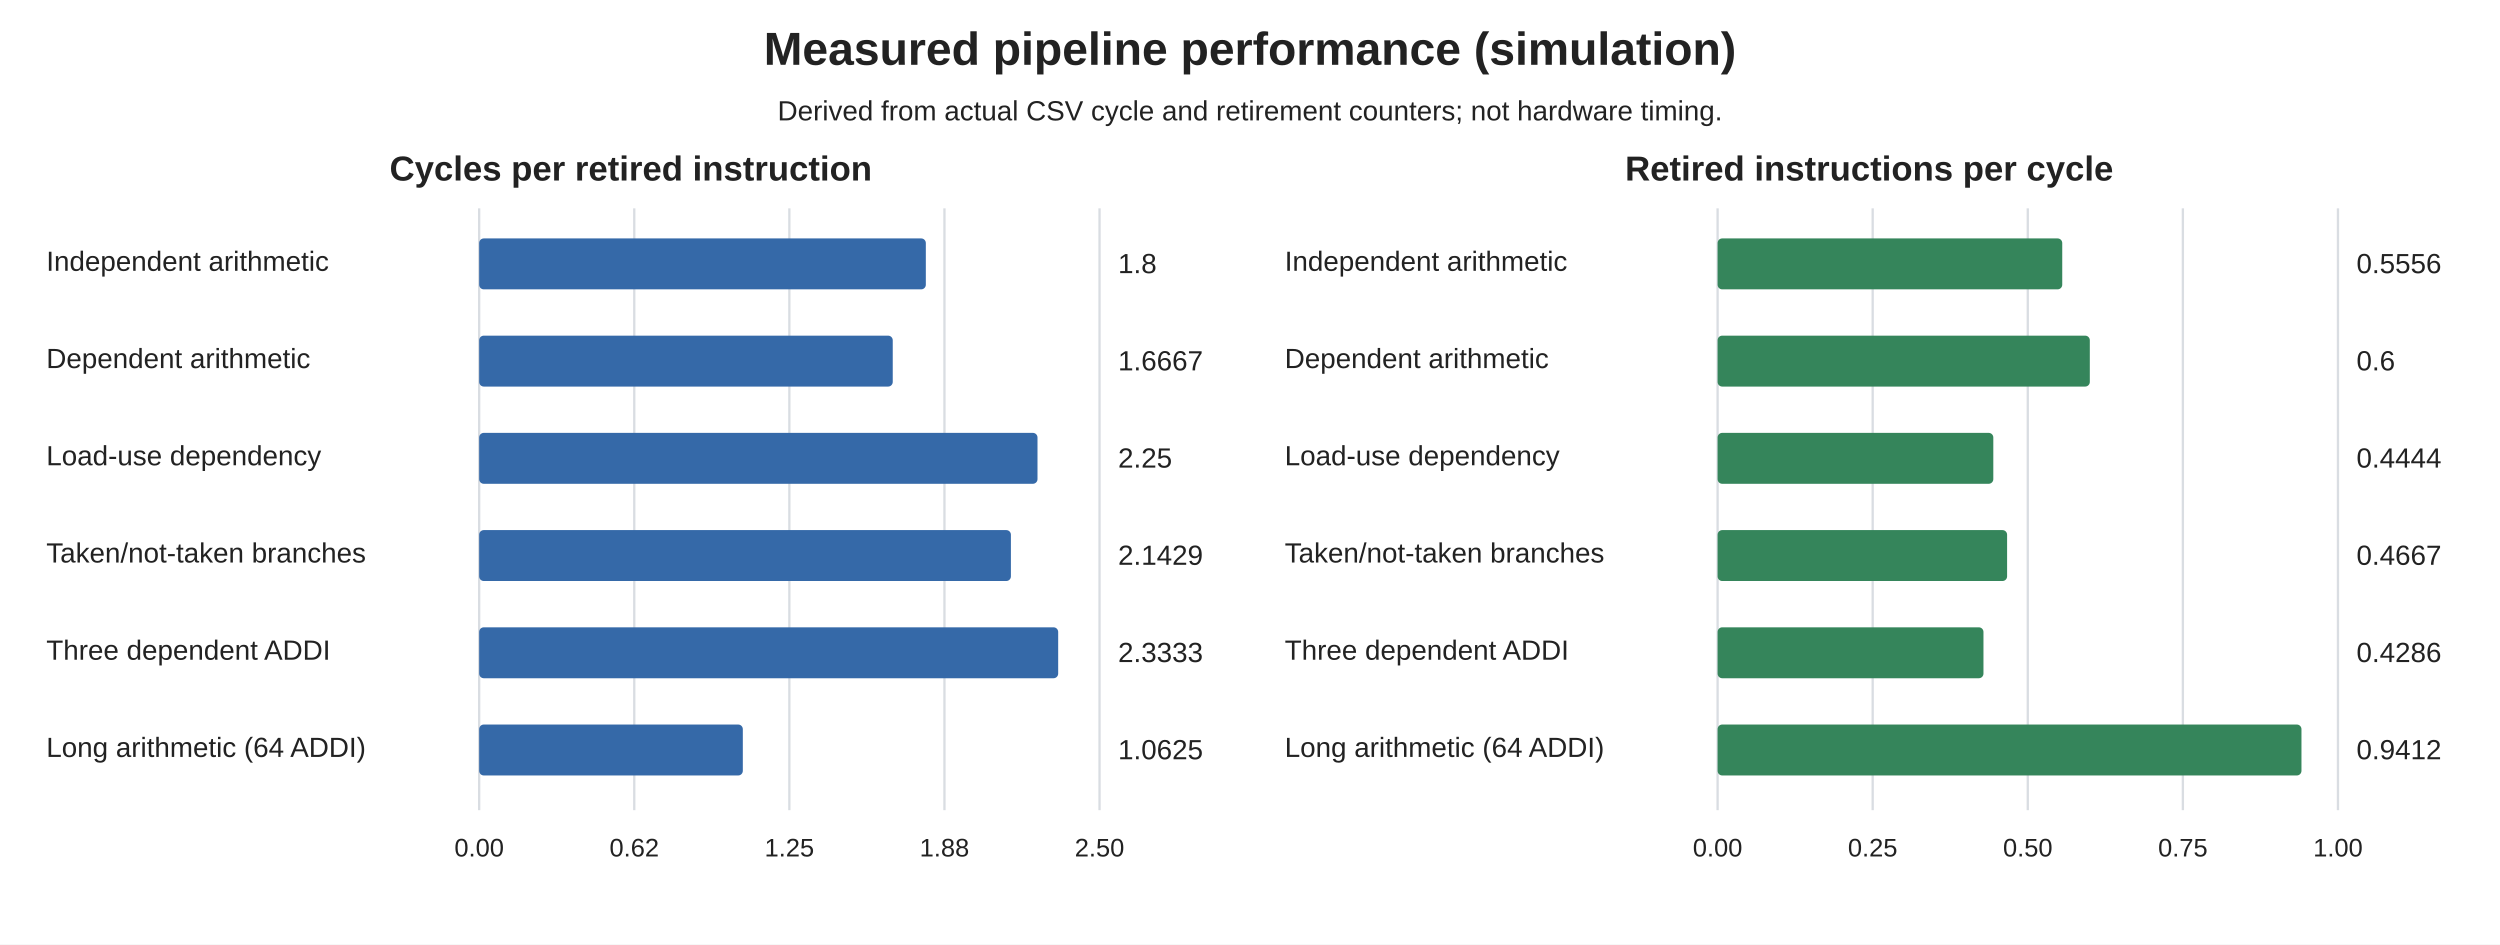
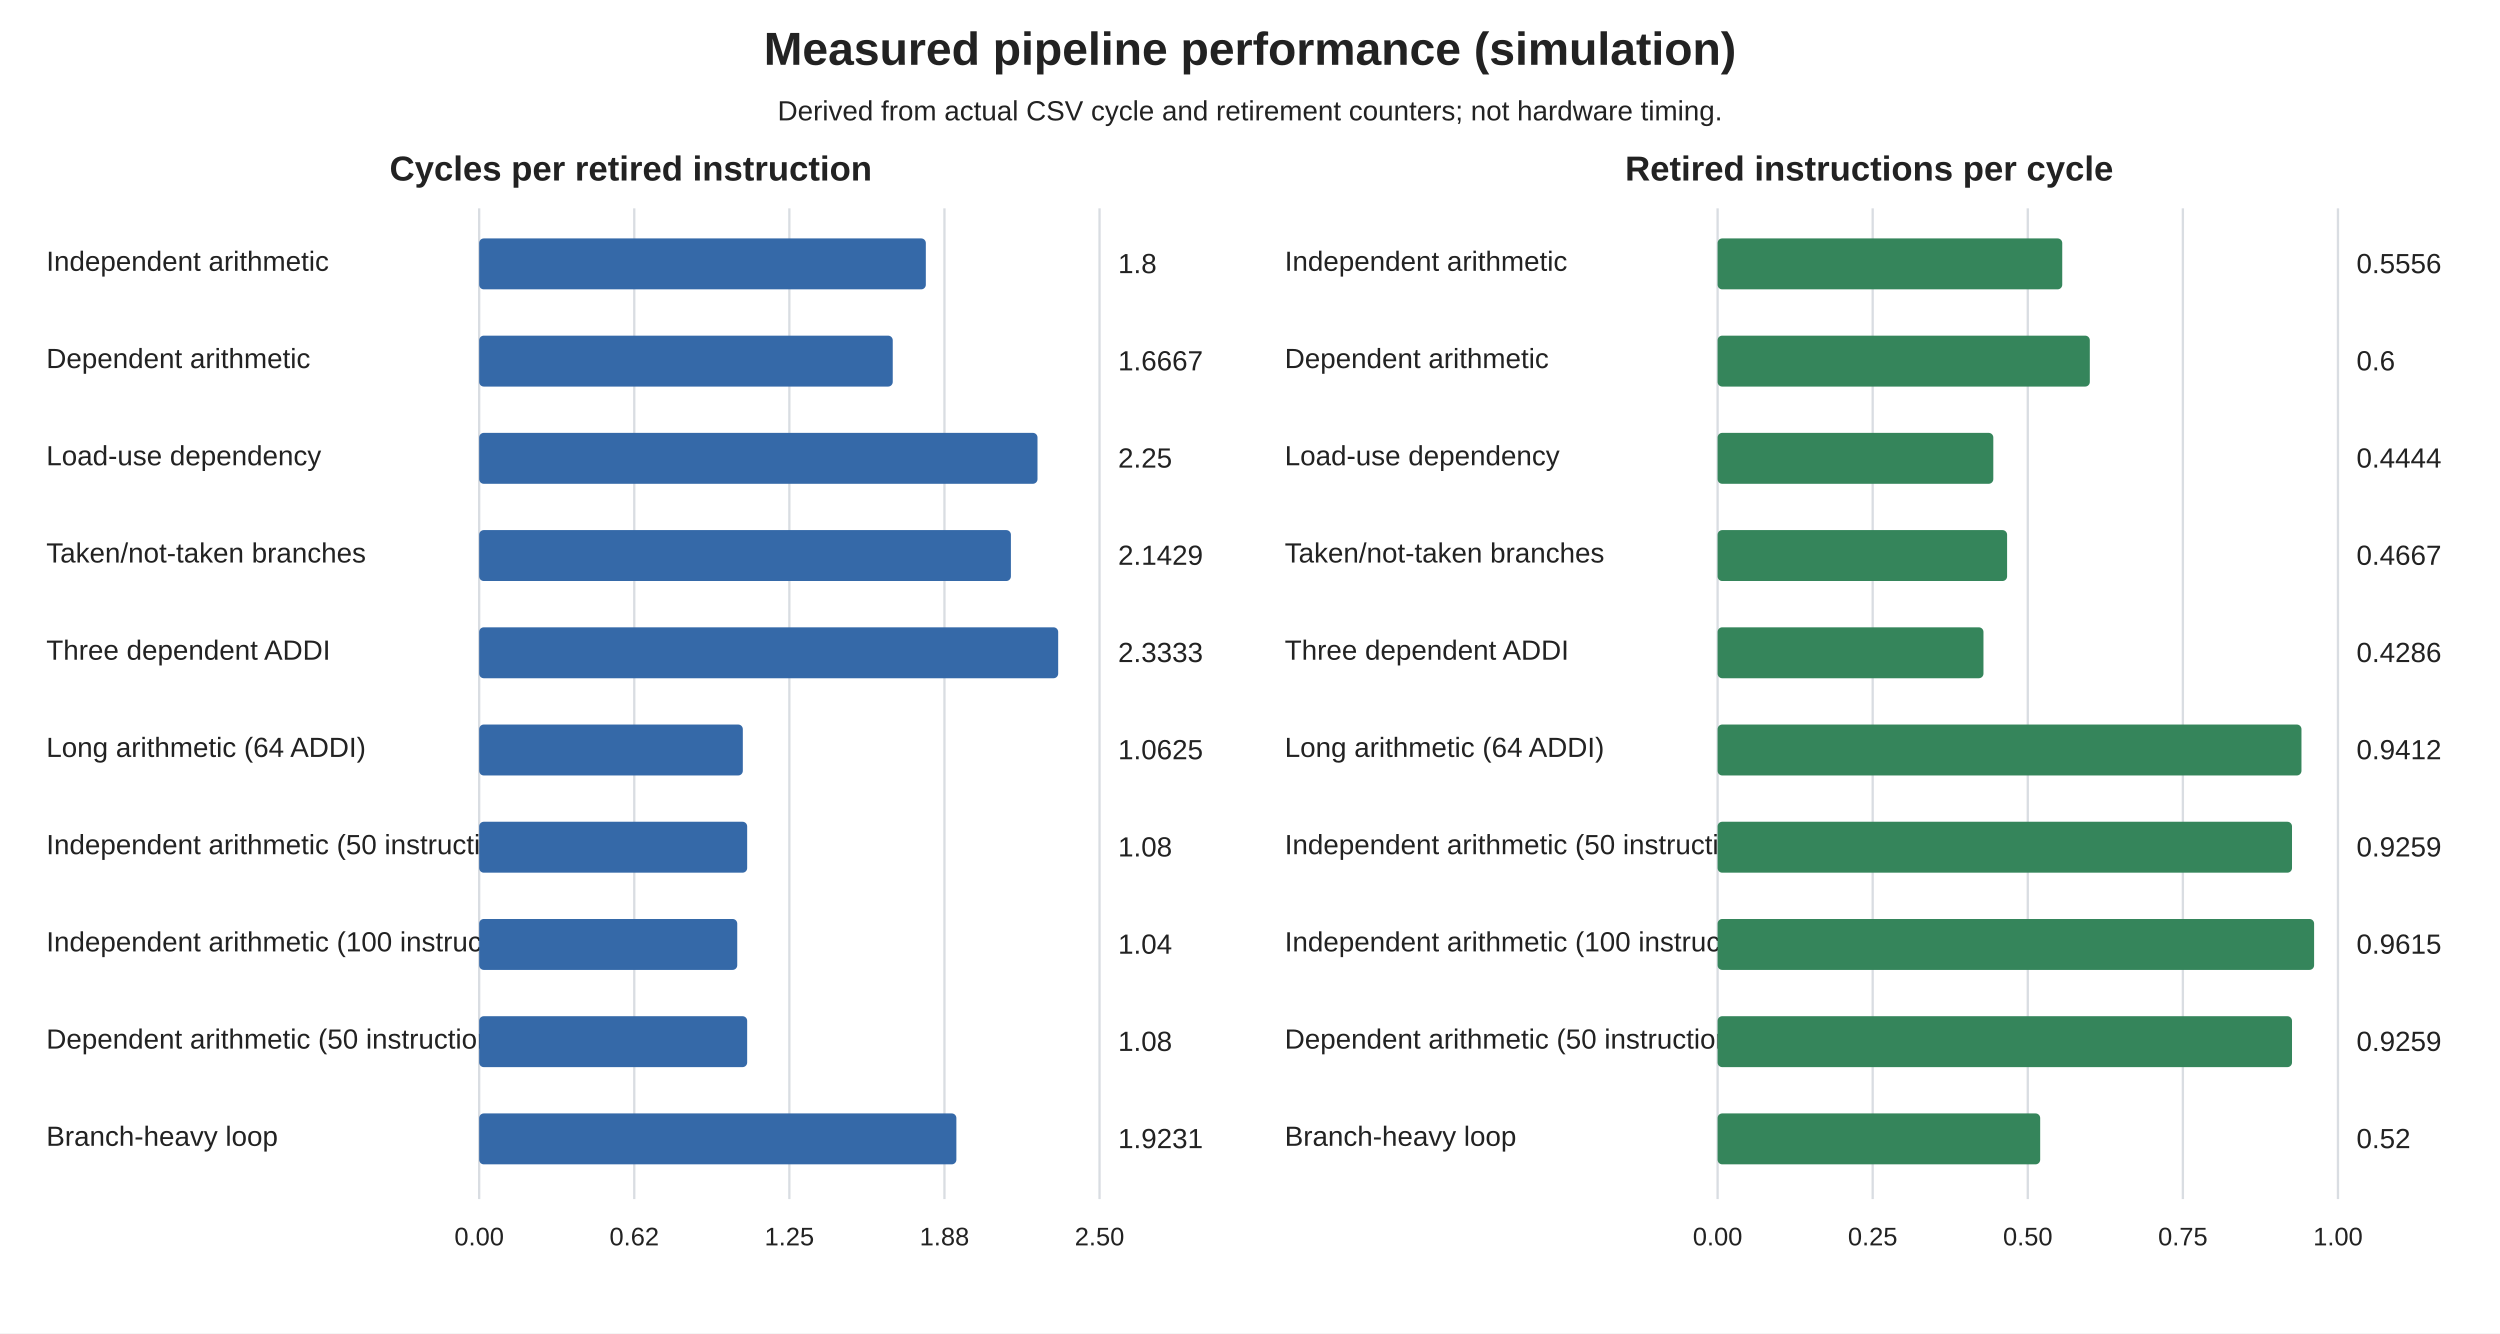
- <svg xmlns="http://www.w3.org/2000/svg" role="img" aria-labelledby="title description" width="1080" height="408" viewBox="0 0 1080 408">
+ <svg xmlns="http://www.w3.org/2000/svg" role="img" aria-labelledby="title description" width="1080" height="576" viewBox="0 0 1080 576">
  <rect width="100%" height="100%" fill="#ffffff" />
  <g font-family="Arial, Helvetica, sans-serif" fill="#222">
    <text x="540" y="28" text-anchor="middle" font-size="20" font-weight="bold">Measured pipeline performance (simulation)</text>
    <text x="540" y="52" text-anchor="middle" font-size="12">Derived from actual CSV cycle and retirement counters; not hardware timing.</text>
    <text x="272.5" y="78" text-anchor="middle" font-size="15" font-weight="bold">Cycles per retired instruction</text>
-     <line x1="207" y1="90" x2="207" y2="350" stroke="#d9dde2" stroke-width="1" />
-     <text x="207" y="370" text-anchor="middle" font-size="11">0.00</text>
-     <line x1="274" y1="90" x2="274" y2="350" stroke="#d9dde2" stroke-width="1" />
-     <text x="274" y="370" text-anchor="middle" font-size="11">0.62</text>
-     <line x1="341" y1="90" x2="341" y2="350" stroke="#d9dde2" stroke-width="1" />
-     <text x="341" y="370" text-anchor="middle" font-size="11">1.25</text>
-     <line x1="408" y1="90" x2="408" y2="350" stroke="#d9dde2" stroke-width="1" />
-     <text x="408" y="370" text-anchor="middle" font-size="11">1.88</text>
-     <line x1="475" y1="90" x2="475" y2="350" stroke="#d9dde2" stroke-width="1" />
-     <text x="475" y="370" text-anchor="middle" font-size="11">2.50</text>
+     <line x1="207" y1="90" x2="207" y2="518" stroke="#d9dde2" stroke-width="1" />
+     <text x="207" y="538" text-anchor="middle" font-size="11">0.00</text>
+     <line x1="274" y1="90" x2="274" y2="518" stroke="#d9dde2" stroke-width="1" />
+     <text x="274" y="538" text-anchor="middle" font-size="11">0.62</text>
+     <line x1="341" y1="90" x2="341" y2="518" stroke="#d9dde2" stroke-width="1" />
+     <text x="341" y="538" text-anchor="middle" font-size="11">1.25</text>
+     <line x1="408" y1="90" x2="408" y2="518" stroke="#d9dde2" stroke-width="1" />
+     <text x="408" y="538" text-anchor="middle" font-size="11">1.88</text>
+     <line x1="475" y1="90" x2="475" y2="518" stroke="#d9dde2" stroke-width="1" />
+     <text x="475" y="538" text-anchor="middle" font-size="11">2.50</text>
    <text x="20" y="117" font-size="12">Independent arithmetic</text>
    <rect x="207" y="103" width="192.96" height="22" rx="2" fill="#3569a8" />
    <text x="483" y="118" font-size="12">1.8</text>
    <text x="20" y="159" font-size="12">Dependent arithmetic</text>
    <rect x="207" y="145" width="178.667" height="22" rx="2" fill="#3569a8" />
    <text x="483" y="160" font-size="12">1.6667</text>
    <text x="20" y="201" font-size="12">Load-use dependency</text>
    <rect x="207" y="187" width="241.2" height="22" rx="2" fill="#3569a8" />
    <text x="483" y="202" font-size="12">2.25</text>
    <text x="20" y="243" font-size="12">Taken/not-taken branches</text>
    <rect x="207" y="229" width="229.714" height="22" rx="2" fill="#3569a8" />
    <text x="483" y="244" font-size="12">2.1429</text>
    <text x="20" y="285" font-size="12">Three dependent ADDI</text>
    <rect x="207" y="271" width="250.133" height="22" rx="2" fill="#3569a8" />
    <text x="483" y="286" font-size="12">2.3333</text>
    <text x="20" y="327" font-size="12">Long arithmetic (64 ADDI)</text>
    <rect x="207" y="313" width="113.9" height="22" rx="2" fill="#3569a8" />
    <text x="483" y="328" font-size="12">1.0625</text>
+     <text x="20" y="369" font-size="12">Independent arithmetic (50 instructions)</text>
+     <rect x="207" y="355" width="115.776" height="22" rx="2" fill="#3569a8" />
+     <text x="483" y="370" font-size="12">1.08</text>
+     <text x="20" y="411" font-size="12">Independent arithmetic (100 instructions)</text>
+     <rect x="207" y="397" width="111.488" height="22" rx="2" fill="#3569a8" />
+     <text x="483" y="412" font-size="12">1.04</text>
+     <text x="20" y="453" font-size="12">Dependent arithmetic (50 instructions)</text>
+     <rect x="207" y="439" width="115.776" height="22" rx="2" fill="#3569a8" />
+     <text x="483" y="454" font-size="12">1.08</text>
+     <text x="20" y="495" font-size="12">Branch-heavy loop</text>
+     <rect x="207" y="481" width="206.154" height="22" rx="2" fill="#3569a8" />
+     <text x="483" y="496" font-size="12">1.9231</text>
    <text x="807.5" y="78" text-anchor="middle" font-size="15" font-weight="bold">Retired instructions per cycle</text>
-     <line x1="742" y1="90" x2="742" y2="350" stroke="#d9dde2" stroke-width="1" />
-     <text x="742" y="370" text-anchor="middle" font-size="11">0.00</text>
-     <line x1="809" y1="90" x2="809" y2="350" stroke="#d9dde2" stroke-width="1" />
-     <text x="809" y="370" text-anchor="middle" font-size="11">0.25</text>
-     <line x1="876" y1="90" x2="876" y2="350" stroke="#d9dde2" stroke-width="1" />
-     <text x="876" y="370" text-anchor="middle" font-size="11">0.50</text>
-     <line x1="943" y1="90" x2="943" y2="350" stroke="#d9dde2" stroke-width="1" />
-     <text x="943" y="370" text-anchor="middle" font-size="11">0.75</text>
-     <line x1="1010" y1="90" x2="1010" y2="350" stroke="#d9dde2" stroke-width="1" />
-     <text x="1010" y="370" text-anchor="middle" font-size="11">1.00</text>
+     <line x1="742" y1="90" x2="742" y2="518" stroke="#d9dde2" stroke-width="1" />
+     <text x="742" y="538" text-anchor="middle" font-size="11">0.00</text>
+     <line x1="809" y1="90" x2="809" y2="518" stroke="#d9dde2" stroke-width="1" />
+     <text x="809" y="538" text-anchor="middle" font-size="11">0.25</text>
+     <line x1="876" y1="90" x2="876" y2="518" stroke="#d9dde2" stroke-width="1" />
+     <text x="876" y="538" text-anchor="middle" font-size="11">0.50</text>
+     <line x1="943" y1="90" x2="943" y2="518" stroke="#d9dde2" stroke-width="1" />
+     <text x="943" y="538" text-anchor="middle" font-size="11">0.75</text>
+     <line x1="1010" y1="90" x2="1010" y2="518" stroke="#d9dde2" stroke-width="1" />
+     <text x="1010" y="538" text-anchor="middle" font-size="11">1.00</text>
    <text x="555" y="117" font-size="12">Independent arithmetic</text>
    <rect x="742" y="103" width="148.889" height="22" rx="2" fill="#35855b" />
    <text x="1018" y="118" font-size="12">0.5556</text>
    <text x="555" y="159" font-size="12">Dependent arithmetic</text>
    <rect x="742" y="145" width="160.8" height="22" rx="2" fill="#35855b" />
    <text x="1018" y="160" font-size="12">0.6</text>
    <text x="555" y="201" font-size="12">Load-use dependency</text>
    <rect x="742" y="187" width="119.111" height="22" rx="2" fill="#35855b" />
    <text x="1018" y="202" font-size="12">0.4444</text>
    <text x="555" y="243" font-size="12">Taken/not-taken branches</text>
    <rect x="742" y="229" width="125.067" height="22" rx="2" fill="#35855b" />
    <text x="1018" y="244" font-size="12">0.4667</text>
    <text x="555" y="285" font-size="12">Three dependent ADDI</text>
    <rect x="742" y="271" width="114.857" height="22" rx="2" fill="#35855b" />
    <text x="1018" y="286" font-size="12">0.4286</text>
    <text x="555" y="327" font-size="12">Long arithmetic (64 ADDI)</text>
    <rect x="742" y="313" width="252.235" height="22" rx="2" fill="#35855b" />
    <text x="1018" y="328" font-size="12">0.9412</text>
+     <text x="555" y="369" font-size="12">Independent arithmetic (50 instructions)</text>
+     <rect x="742" y="355" width="248.148" height="22" rx="2" fill="#35855b" />
+     <text x="1018" y="370" font-size="12">0.9259</text>
+     <text x="555" y="411" font-size="12">Independent arithmetic (100 instructions)</text>
+     <rect x="742" y="397" width="257.692" height="22" rx="2" fill="#35855b" />
+     <text x="1018" y="412" font-size="12">0.9615</text>
+     <text x="555" y="453" font-size="12">Dependent arithmetic (50 instructions)</text>
+     <rect x="742" y="439" width="248.148" height="22" rx="2" fill="#35855b" />
+     <text x="1018" y="454" font-size="12">0.9259</text>
+     <text x="555" y="495" font-size="12">Branch-heavy loop</text>
+     <rect x="742" y="481" width="139.36" height="22" rx="2" fill="#35855b" />
+     <text x="1018" y="496" font-size="12">0.52</text>
  </g>
</svg>
